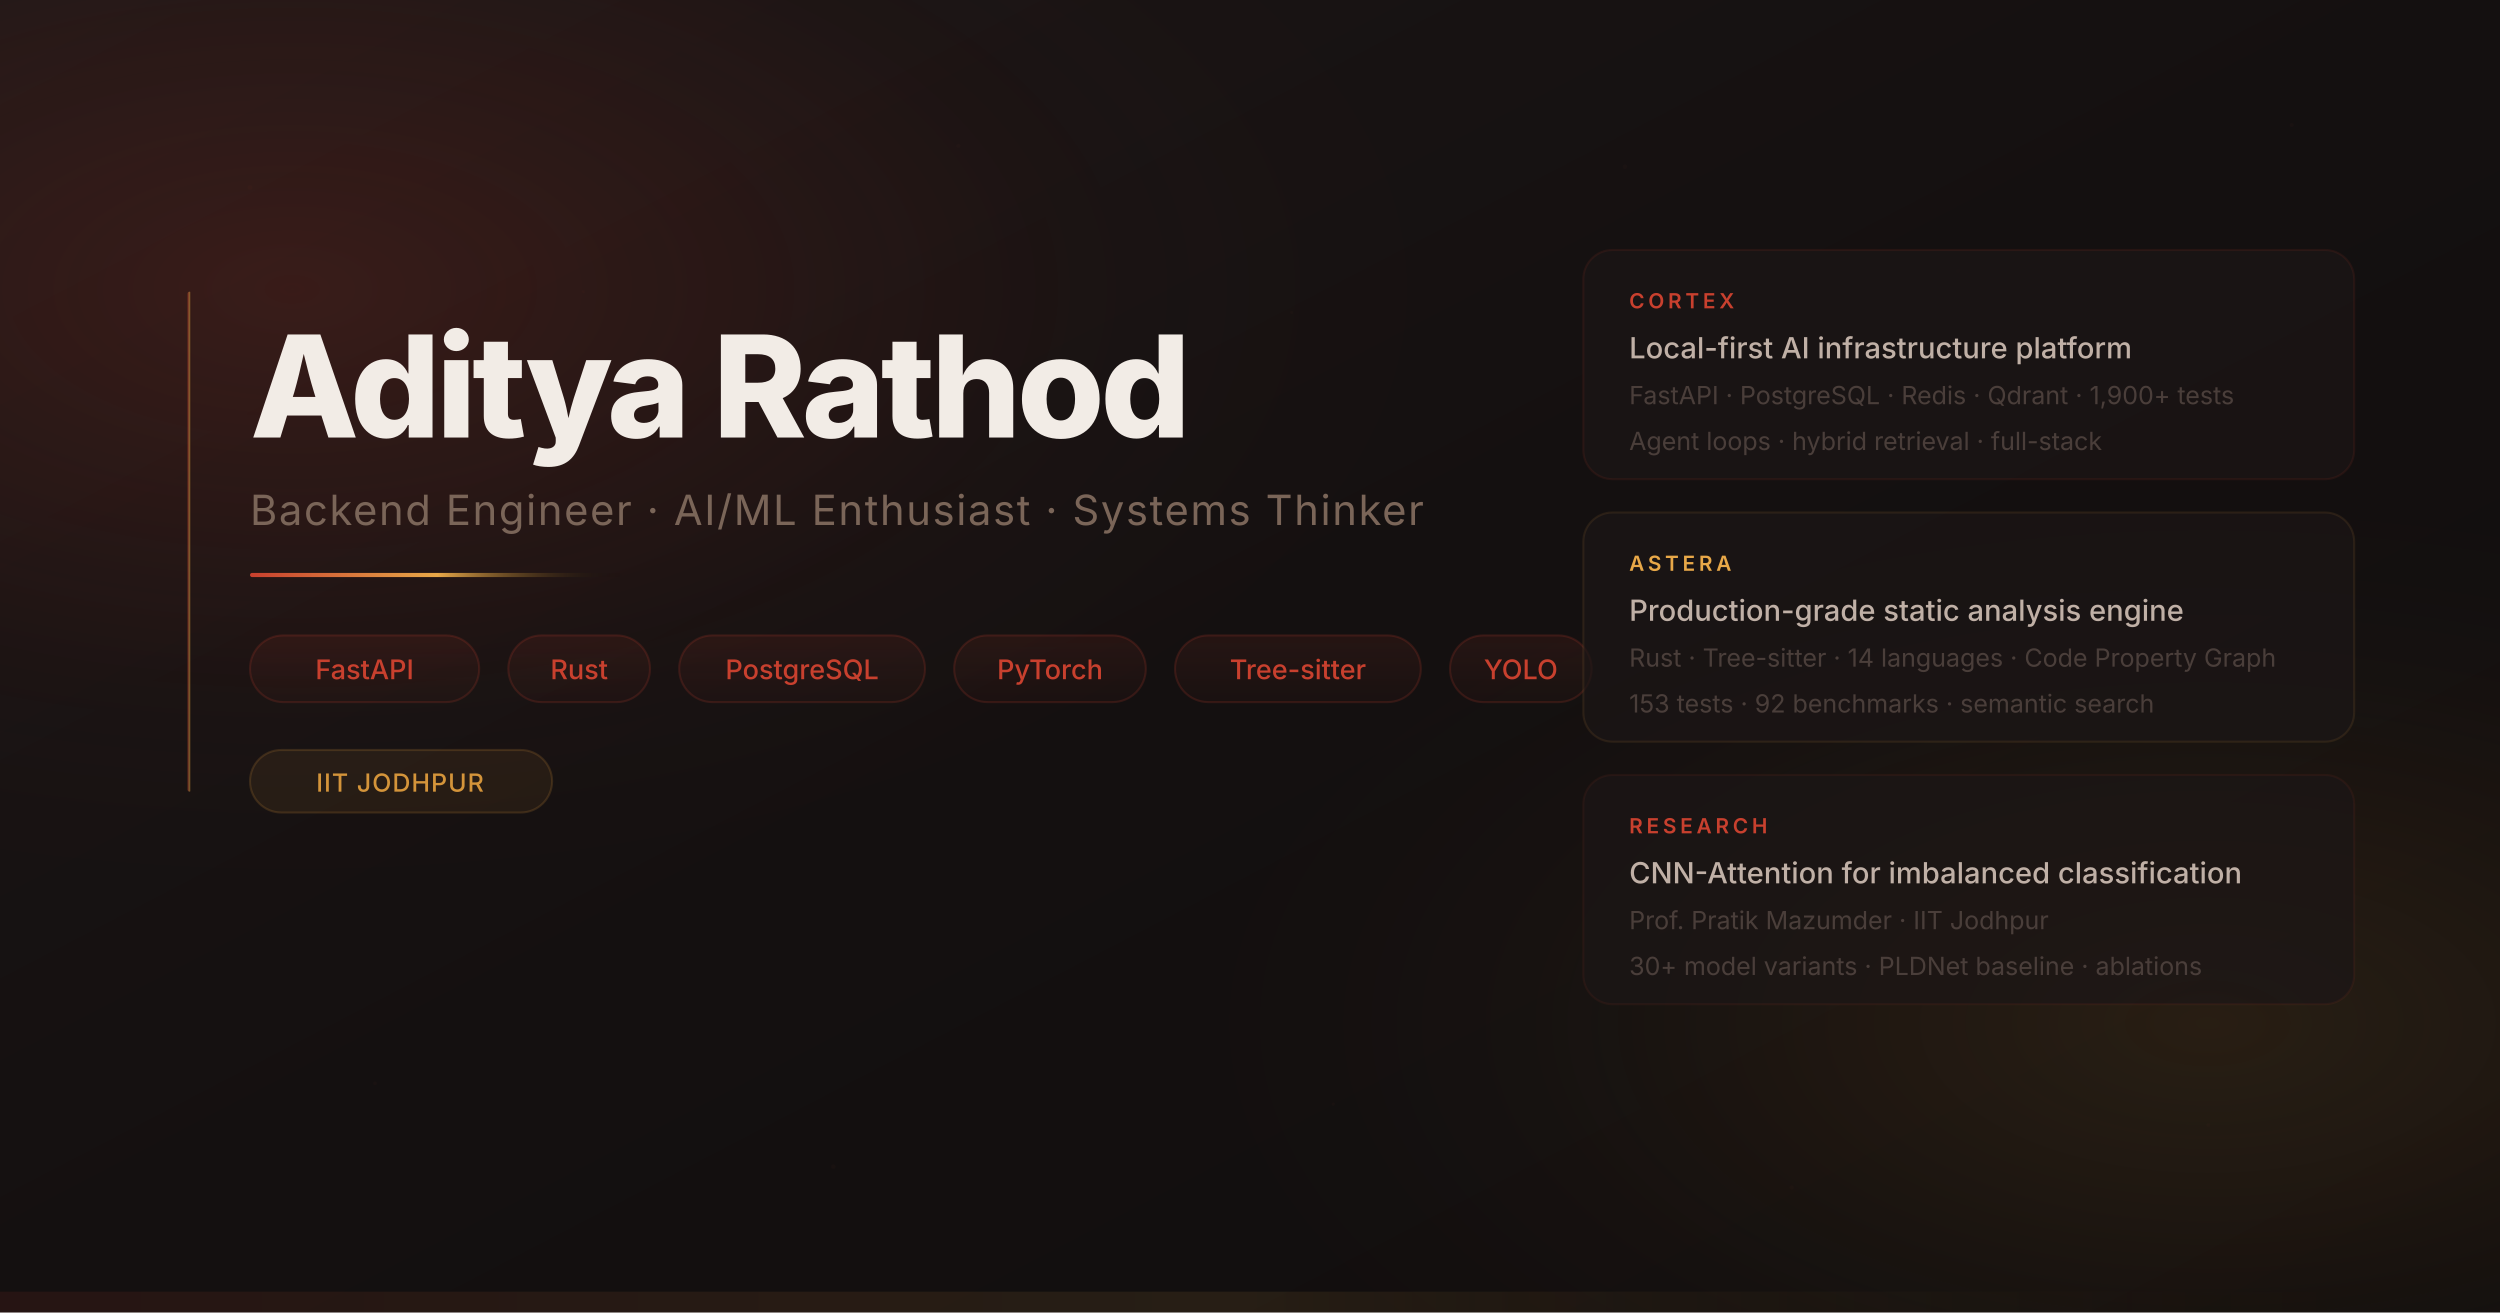
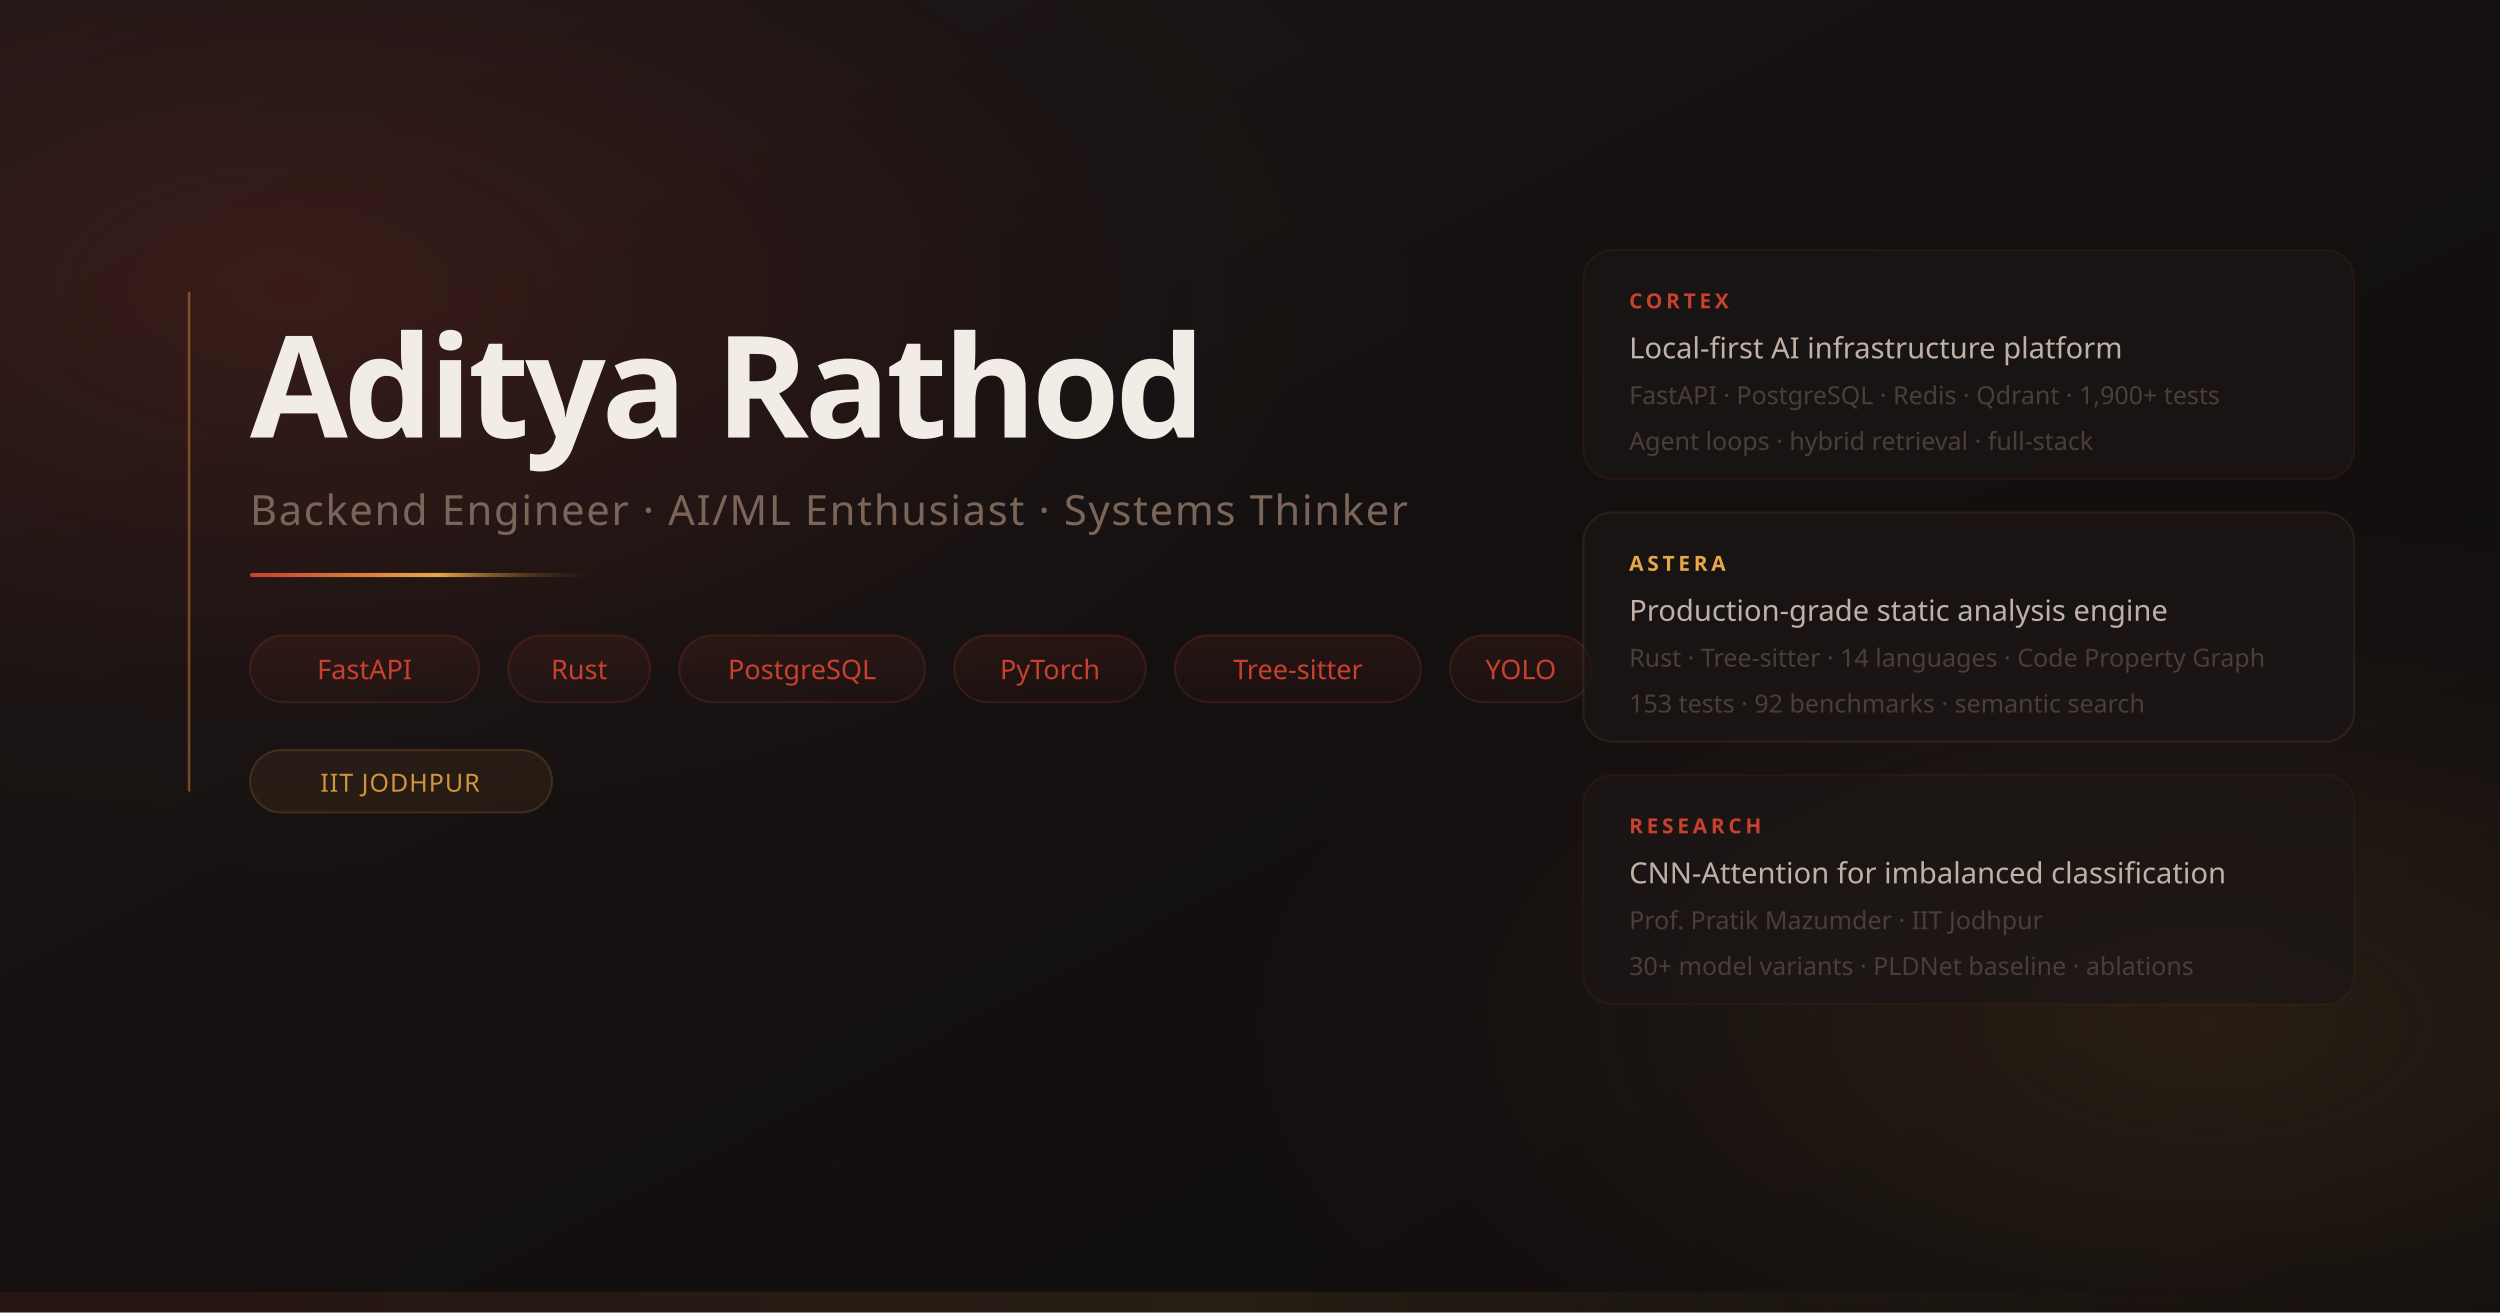
<svg xmlns="http://www.w3.org/2000/svg" width="1200" height="630" viewBox="0 0 1200 630">
  <defs>
    <linearGradient id="bg" x1="0%" y1="0%" x2="100%" y2="100%">
      <stop offset="0%" stop-color="#1c1616" />
      <stop offset="50%" stop-color="#141010" />
      <stop offset="100%" stop-color="#100d0d" />
    </linearGradient>
    <radialGradient id="glow-tl" cx="12%" cy="22%" r="50%">
      <stop offset="0%" stop-color="rgba(200,64,46,0.18)" />
      <stop offset="60%" stop-color="rgba(200,64,46,0.03)" />
      <stop offset="100%" stop-color="transparent" />
    </radialGradient>
    <radialGradient id="glow-br" cx="88%" cy="78%" r="45%">
      <stop offset="0%" stop-color="rgba(212,148,58,0.12)" />
      <stop offset="60%" stop-color="rgba(212,148,58,0.02)" />
      <stop offset="100%" stop-color="transparent" />
    </radialGradient>
    <linearGradient id="line" x1="0%" y1="0%" x2="100%" y2="0%">
      <stop offset="0%" stop-color="#c8402e" />
      <stop offset="50%" stop-color="#e8a848" />
      <stop offset="100%" stop-color="transparent" />
    </linearGradient>
    <linearGradient id="pill-fill" x1="0%" y1="0%" x2="0%" y2="100%">
      <stop offset="0%" stop-color="rgba(200,64,46,0.10)" />
      <stop offset="100%" stop-color="rgba(200,64,46,0.03)" />
    </linearGradient>
  </defs>
  <rect width="1200" height="630" fill="url(#bg)" />
  <rect width="1200" height="630" fill="url(#glow-tl)" />
  <rect width="1200" height="630" fill="url(#glow-br)" />
  <g opacity="0.025" fill="#c8402e">
    <circle cx="120" cy="90" r="1.2" />
    <circle cx="280" cy="140" r="0.8" />
    <circle cx="460" cy="70" r="1" />
    <circle cx="620" cy="150" r="0.7" />
    <circle cx="780" cy="80" r="1.1" />
    <circle cx="940" cy="130" r="0.9" />
    <circle cx="1100" cy="60" r="1" />
    <circle cx="180" cy="520" r="0.9" />
    <circle cx="400" cy="560" r="1.1" />
    <circle cx="640" cy="530" r="0.8" />
    <circle cx="860" cy="570" r="1" />
    <circle cx="1060" cy="540" r="0.9" />
  </g>
  <rect x="90" y="140" width="2" height="240" fill="url(#line)" opacity="0.45" rx="1" />
-   <text x="120" y="210" font-family="'Inter','SF Pro Display',system-ui,sans-serif" font-size="68" font-weight="800" fill="#f2ece6" letter-spacing="-0.03em">Aditya Rathod</text>
-   <text x="120" y="252" font-family="'Inter','SF Pro Display',system-ui,sans-serif" font-size="20" fill="#7a6558" letter-spacing="0.04em" font-weight="400">Backend Engineer · AI/ML Enthusiast · Systems Thinker</text>
+   <text x="120" y="210" font-family="system-ui,sans-serif" font-size="68" font-weight="800" fill="#f2ece6" letter-spacing="-0.03em">Aditya Rathod</text>
+   <text x="120" y="252" font-family="system-ui,sans-serif" font-size="20" fill="#7a6558" letter-spacing="0.04em" font-weight="400">Backend Engineer · AI/ML Enthusiast · Systems Thinker</text>
  <rect x="120" y="275" width="180" height="2" fill="url(#line)" rx="1" />
  <g transform="translate(120, 305)">
    <rect width="110" height="32" rx="16" fill="url(#pill-fill)" stroke="rgba(200,64,46,0.18)" stroke-width="1" />
-     <text x="55" y="21" font-family="'Inter',system-ui,sans-serif" font-size="13" fill="#c8402e" text-anchor="middle" font-weight="500">FastAPI</text>
+     <text x="55" y="21" font-family="system-ui,sans-serif" font-size="13" fill="#c8402e" text-anchor="middle" font-weight="500">FastAPI</text>
    <g transform="translate(124, 0)">
      <rect width="68" height="32" rx="16" fill="url(#pill-fill)" stroke="rgba(200,64,46,0.18)" stroke-width="1" />
-       <text x="34" y="21" font-family="'Inter',system-ui,sans-serif" font-size="13" fill="#c8402e" text-anchor="middle" font-weight="500">Rust</text>
+       <text x="34" y="21" font-family="system-ui,sans-serif" font-size="13" fill="#c8402e" text-anchor="middle" font-weight="500">Rust</text>
    </g>
    <g transform="translate(206, 0)">
      <rect width="118" height="32" rx="16" fill="url(#pill-fill)" stroke="rgba(200,64,46,0.18)" stroke-width="1" />
-       <text x="59" y="21" font-family="'Inter',system-ui,sans-serif" font-size="13" fill="#c8402e" text-anchor="middle" font-weight="500">PostgreSQL</text>
+       <text x="59" y="21" font-family="system-ui,sans-serif" font-size="13" fill="#c8402e" text-anchor="middle" font-weight="500">PostgreSQL</text>
    </g>
    <g transform="translate(338, 0)">
      <rect width="92" height="32" rx="16" fill="url(#pill-fill)" stroke="rgba(200,64,46,0.18)" stroke-width="1" />
-       <text x="46" y="21" font-family="'Inter',system-ui,sans-serif" font-size="13" fill="#c8402e" text-anchor="middle" font-weight="500">PyTorch</text>
+       <text x="46" y="21" font-family="system-ui,sans-serif" font-size="13" fill="#c8402e" text-anchor="middle" font-weight="500">PyTorch</text>
    </g>
    <g transform="translate(444, 0)">
      <rect width="118" height="32" rx="16" fill="url(#pill-fill)" stroke="rgba(200,64,46,0.18)" stroke-width="1" />
-       <text x="59" y="21" font-family="'Inter',system-ui,sans-serif" font-size="13" fill="#c8402e" text-anchor="middle" font-weight="500">Tree-sitter</text>
+       <text x="59" y="21" font-family="system-ui,sans-serif" font-size="13" fill="#c8402e" text-anchor="middle" font-weight="500">Tree-sitter</text>
    </g>
    <g transform="translate(576, 0)">
      <rect width="68" height="32" rx="16" fill="url(#pill-fill)" stroke="rgba(200,64,46,0.18)" stroke-width="1" />
-       <text x="34" y="21" font-family="'Inter',system-ui,sans-serif" font-size="13" fill="#c8402e" text-anchor="middle" font-weight="500">YOLO</text>
+       <text x="34" y="21" font-family="system-ui,sans-serif" font-size="13" fill="#c8402e" text-anchor="middle" font-weight="500">YOLO</text>
    </g>
  </g>
  <g transform="translate(120, 360)">
    <rect width="145" height="30" rx="15" fill="rgba(212,148,58,0.08)" stroke="rgba(212,148,58,0.18)" stroke-width="1" />
-     <text x="72" y="20" font-family="'Inter',system-ui,sans-serif" font-size="12" fill="#d4943a" text-anchor="middle" font-weight="500" letter-spacing="0.04em">IIT JODHPUR</text>
+     <text x="72" y="20" font-family="system-ui,sans-serif" font-size="12" fill="#d4943a" text-anchor="middle" font-weight="500" letter-spacing="0.04em">IIT JODHPUR</text>
  </g>
  <g transform="translate(760, 120)">
    <rect x="0" y="0" width="370" height="110" rx="14" fill="rgba(28,22,22,0.7)" stroke="rgba(200,64,46,0.1)" stroke-width="1" />
-     <text x="22" y="28" font-family="'Inter',system-ui,sans-serif" font-size="10" fill="#c8402e" letter-spacing="0.18em" font-weight="600">CORTEX</text>
-     <text x="22" y="52" font-family="'Inter',system-ui,sans-serif" font-size="14" fill="#c0b0a6" font-weight="500">Local-first AI infrastructure platform</text>
-     <text x="22" y="74" font-family="'Inter',system-ui,sans-serif" font-size="12" fill="#4a3e3a">FastAPI · PostgreSQL · Redis · Qdrant · 1,900+ tests</text>
-     <text x="22" y="96" font-family="'Inter',system-ui,sans-serif" font-size="12" fill="#4a3e3a">Agent loops · hybrid retrieval · full-stack</text>
+     <text x="22" y="28" font-family="system-ui,sans-serif" font-size="10" fill="#c8402e" letter-spacing="0.18em" font-weight="600">CORTEX</text>
+     <text x="22" y="52" font-family="system-ui,sans-serif" font-size="14" fill="#c0b0a6" font-weight="500">Local-first AI infrastructure platform</text>
+     <text x="22" y="74" font-family="system-ui,sans-serif" font-size="12" fill="#4a3e3a">FastAPI · PostgreSQL · Redis · Qdrant · 1,900+ tests</text>
+     <text x="22" y="96" font-family="system-ui,sans-serif" font-size="12" fill="#4a3e3a">Agent loops · hybrid retrieval · full-stack</text>
    <g transform="translate(0, 126)">
      <rect x="0" y="0" width="370" height="110" rx="14" fill="rgba(28,22,22,0.7)" stroke="rgba(232,168,72,0.1)" stroke-width="1" />
-       <text x="22" y="28" font-family="'Inter',system-ui,sans-serif" font-size="10" fill="#e8a848" letter-spacing="0.18em" font-weight="600">ASTERA</text>
-       <text x="22" y="52" font-family="'Inter',system-ui,sans-serif" font-size="14" fill="#c0b0a6" font-weight="500">Production-grade static analysis engine</text>
-       <text x="22" y="74" font-family="'Inter',system-ui,sans-serif" font-size="12" fill="#4a3e3a">Rust · Tree-sitter · 14 languages · Code Property Graph</text>
-       <text x="22" y="96" font-family="'Inter',system-ui,sans-serif" font-size="12" fill="#4a3e3a">153 tests · 92 benchmarks · semantic search</text>
+       <text x="22" y="28" font-family="system-ui,sans-serif" font-size="10" fill="#e8a848" letter-spacing="0.18em" font-weight="600">ASTERA</text>
+       <text x="22" y="52" font-family="system-ui,sans-serif" font-size="14" fill="#c0b0a6" font-weight="500">Production-grade static analysis engine</text>
+       <text x="22" y="74" font-family="system-ui,sans-serif" font-size="12" fill="#4a3e3a">Rust · Tree-sitter · 14 languages · Code Property Graph</text>
+       <text x="22" y="96" font-family="system-ui,sans-serif" font-size="12" fill="#4a3e3a">153 tests · 92 benchmarks · semantic search</text>
    </g>
    <g transform="translate(0, 252)">
      <rect x="0" y="0" width="370" height="110" rx="14" fill="rgba(28,22,22,0.7)" stroke="rgba(200,64,46,0.08)" stroke-width="1" />
-       <text x="22" y="28" font-family="'Inter',system-ui,sans-serif" font-size="10" fill="#c8402e" letter-spacing="0.18em" font-weight="600">RESEARCH</text>
-       <text x="22" y="52" font-family="'Inter',system-ui,sans-serif" font-size="14" fill="#c0b0a6" font-weight="500">CNN-Attention for imbalanced classification</text>
-       <text x="22" y="74" font-family="'Inter',system-ui,sans-serif" font-size="12" fill="#4a3e3a">Prof. Pratik Mazumder · IIT Jodhpur</text>
-       <text x="22" y="96" font-family="'Inter',system-ui,sans-serif" font-size="12" fill="#4a3e3a">30+ model variants · PLDNet baseline · ablations</text>
+       <text x="22" y="28" font-family="system-ui,sans-serif" font-size="10" fill="#c8402e" letter-spacing="0.18em" font-weight="600">RESEARCH</text>
+       <text x="22" y="52" font-family="system-ui,sans-serif" font-size="14" fill="#c0b0a6" font-weight="500">CNN-Attention for imbalanced classification</text>
+       <text x="22" y="74" font-family="system-ui,sans-serif" font-size="12" fill="#4a3e3a">Prof. Pratik Mazumder · IIT Jodhpur</text>
+       <text x="22" y="96" font-family="system-ui,sans-serif" font-size="12" fill="#4a3e3a">30+ model variants · PLDNet baseline · ablations</text>
    </g>
  </g>
  <rect x="0" y="620" width="1200" height="10" fill="url(#line)" opacity="0.1" />
</svg>
